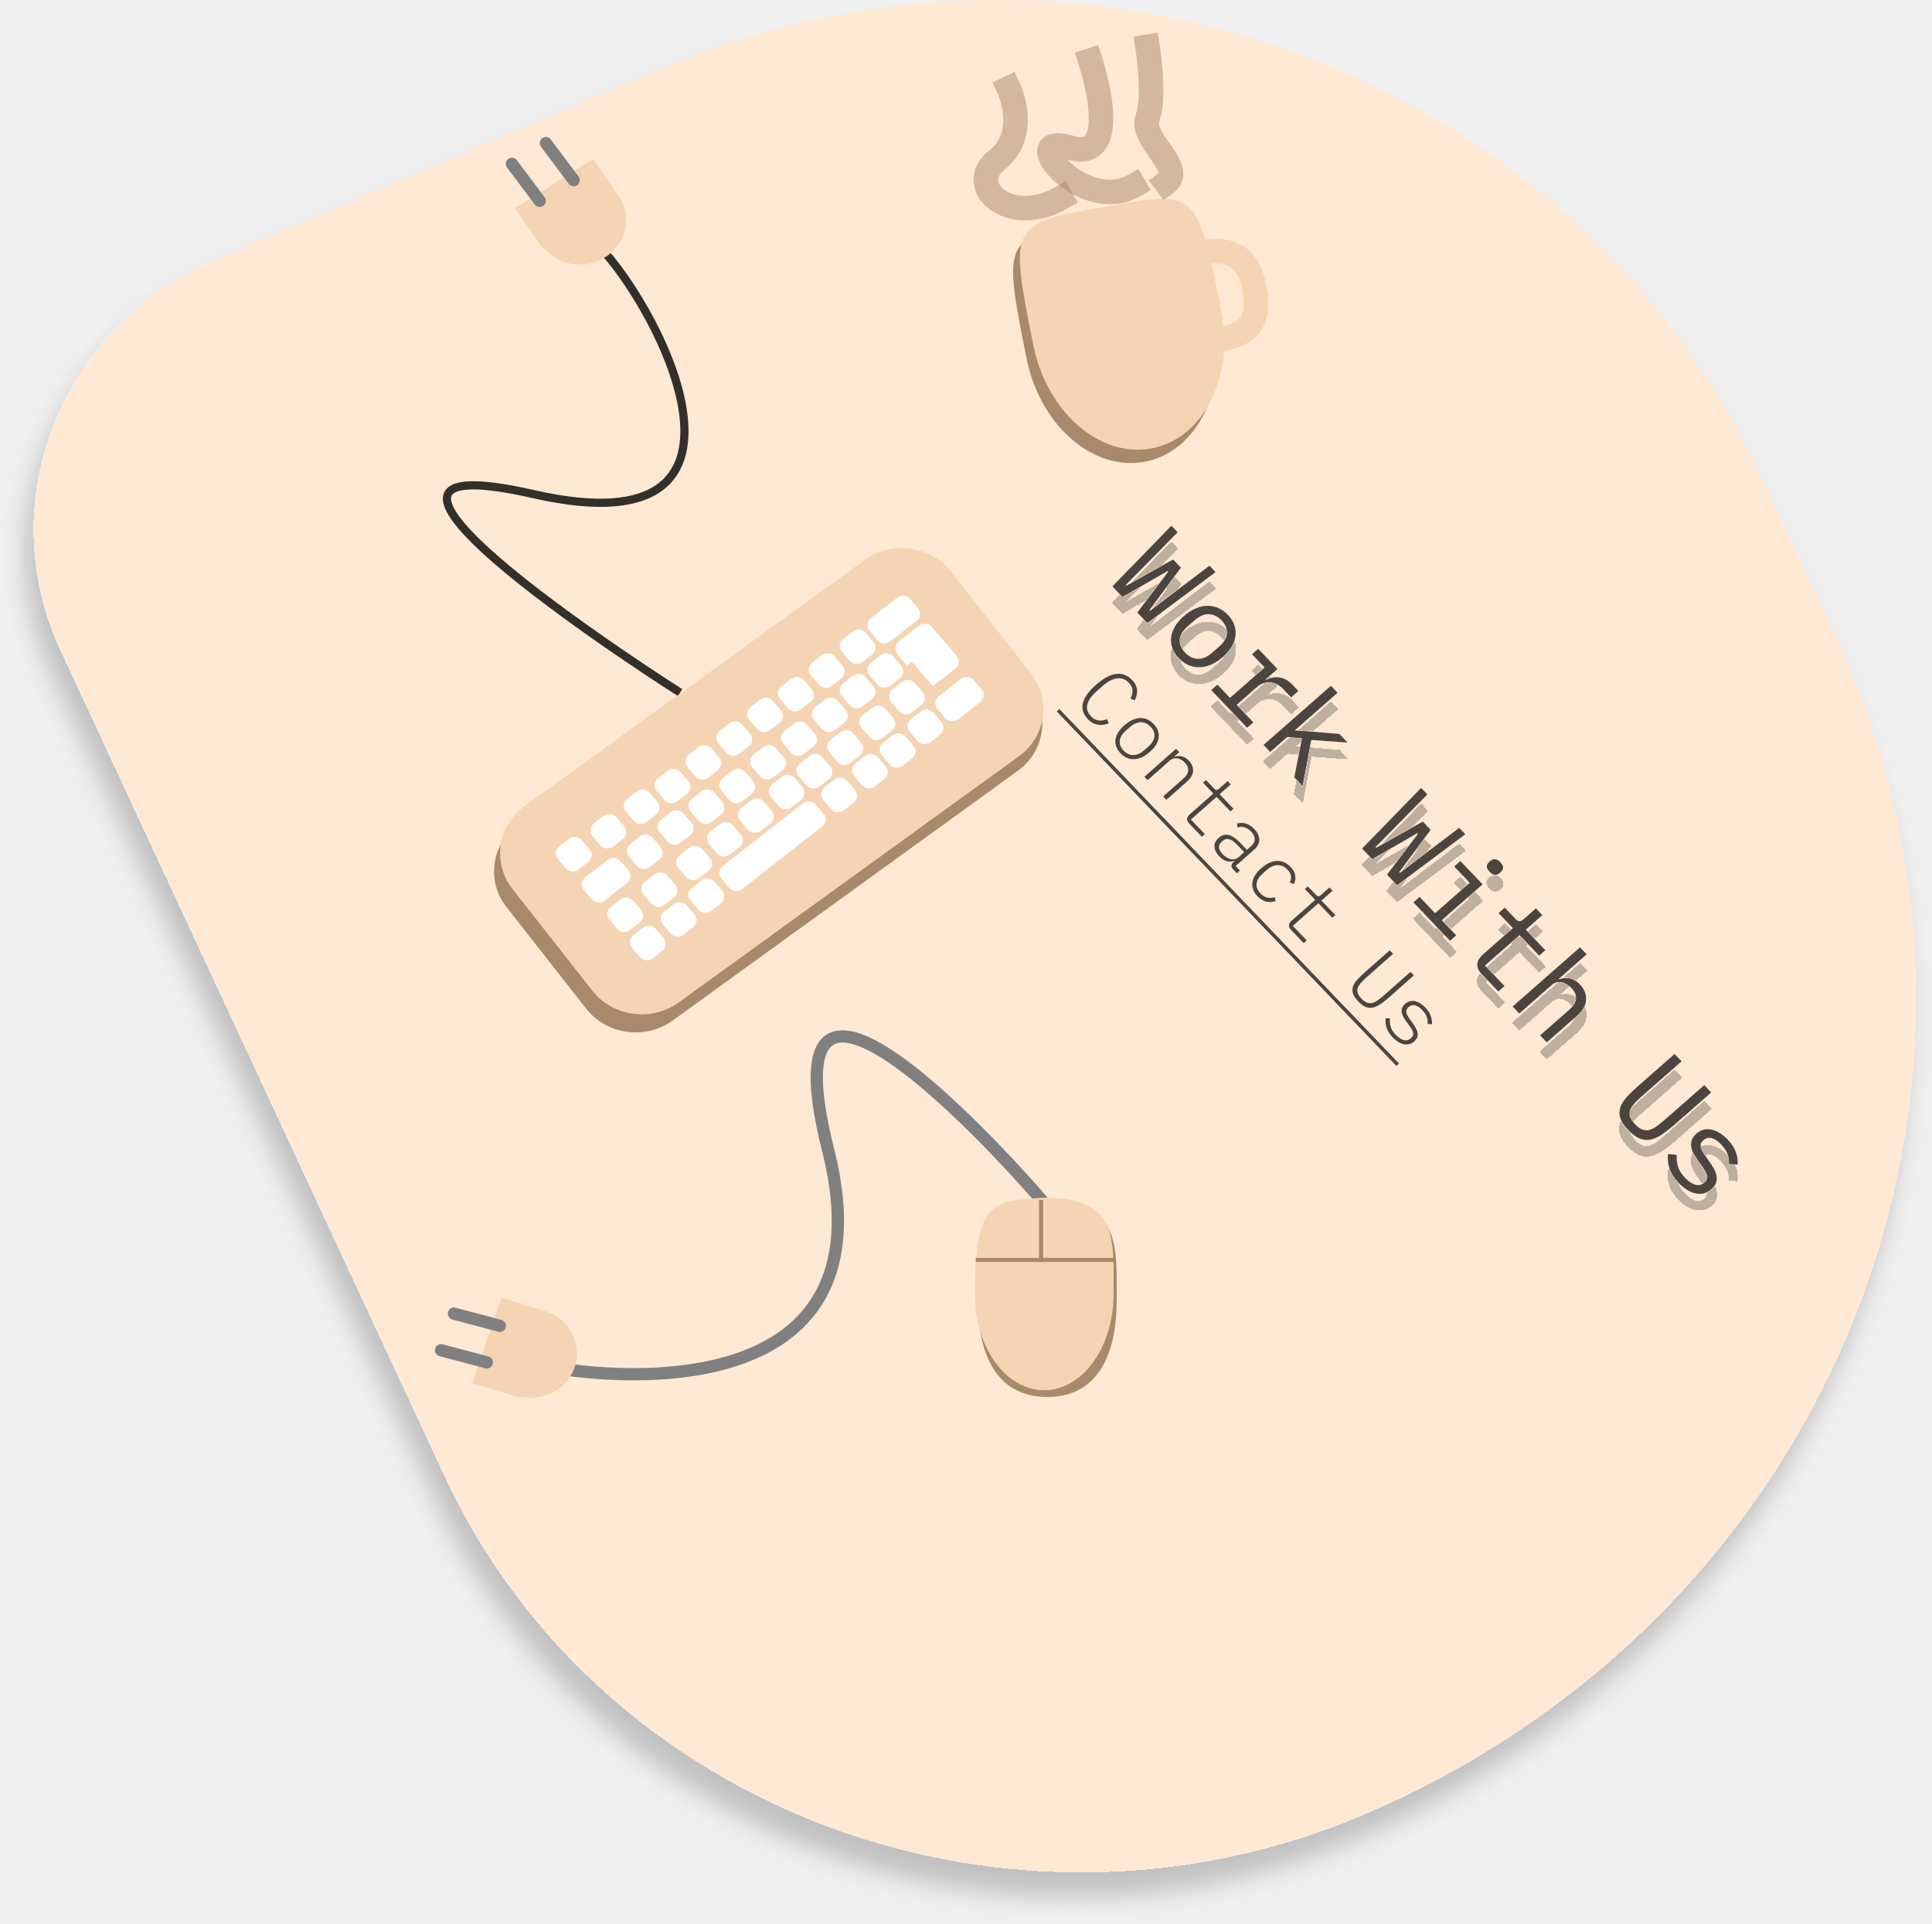
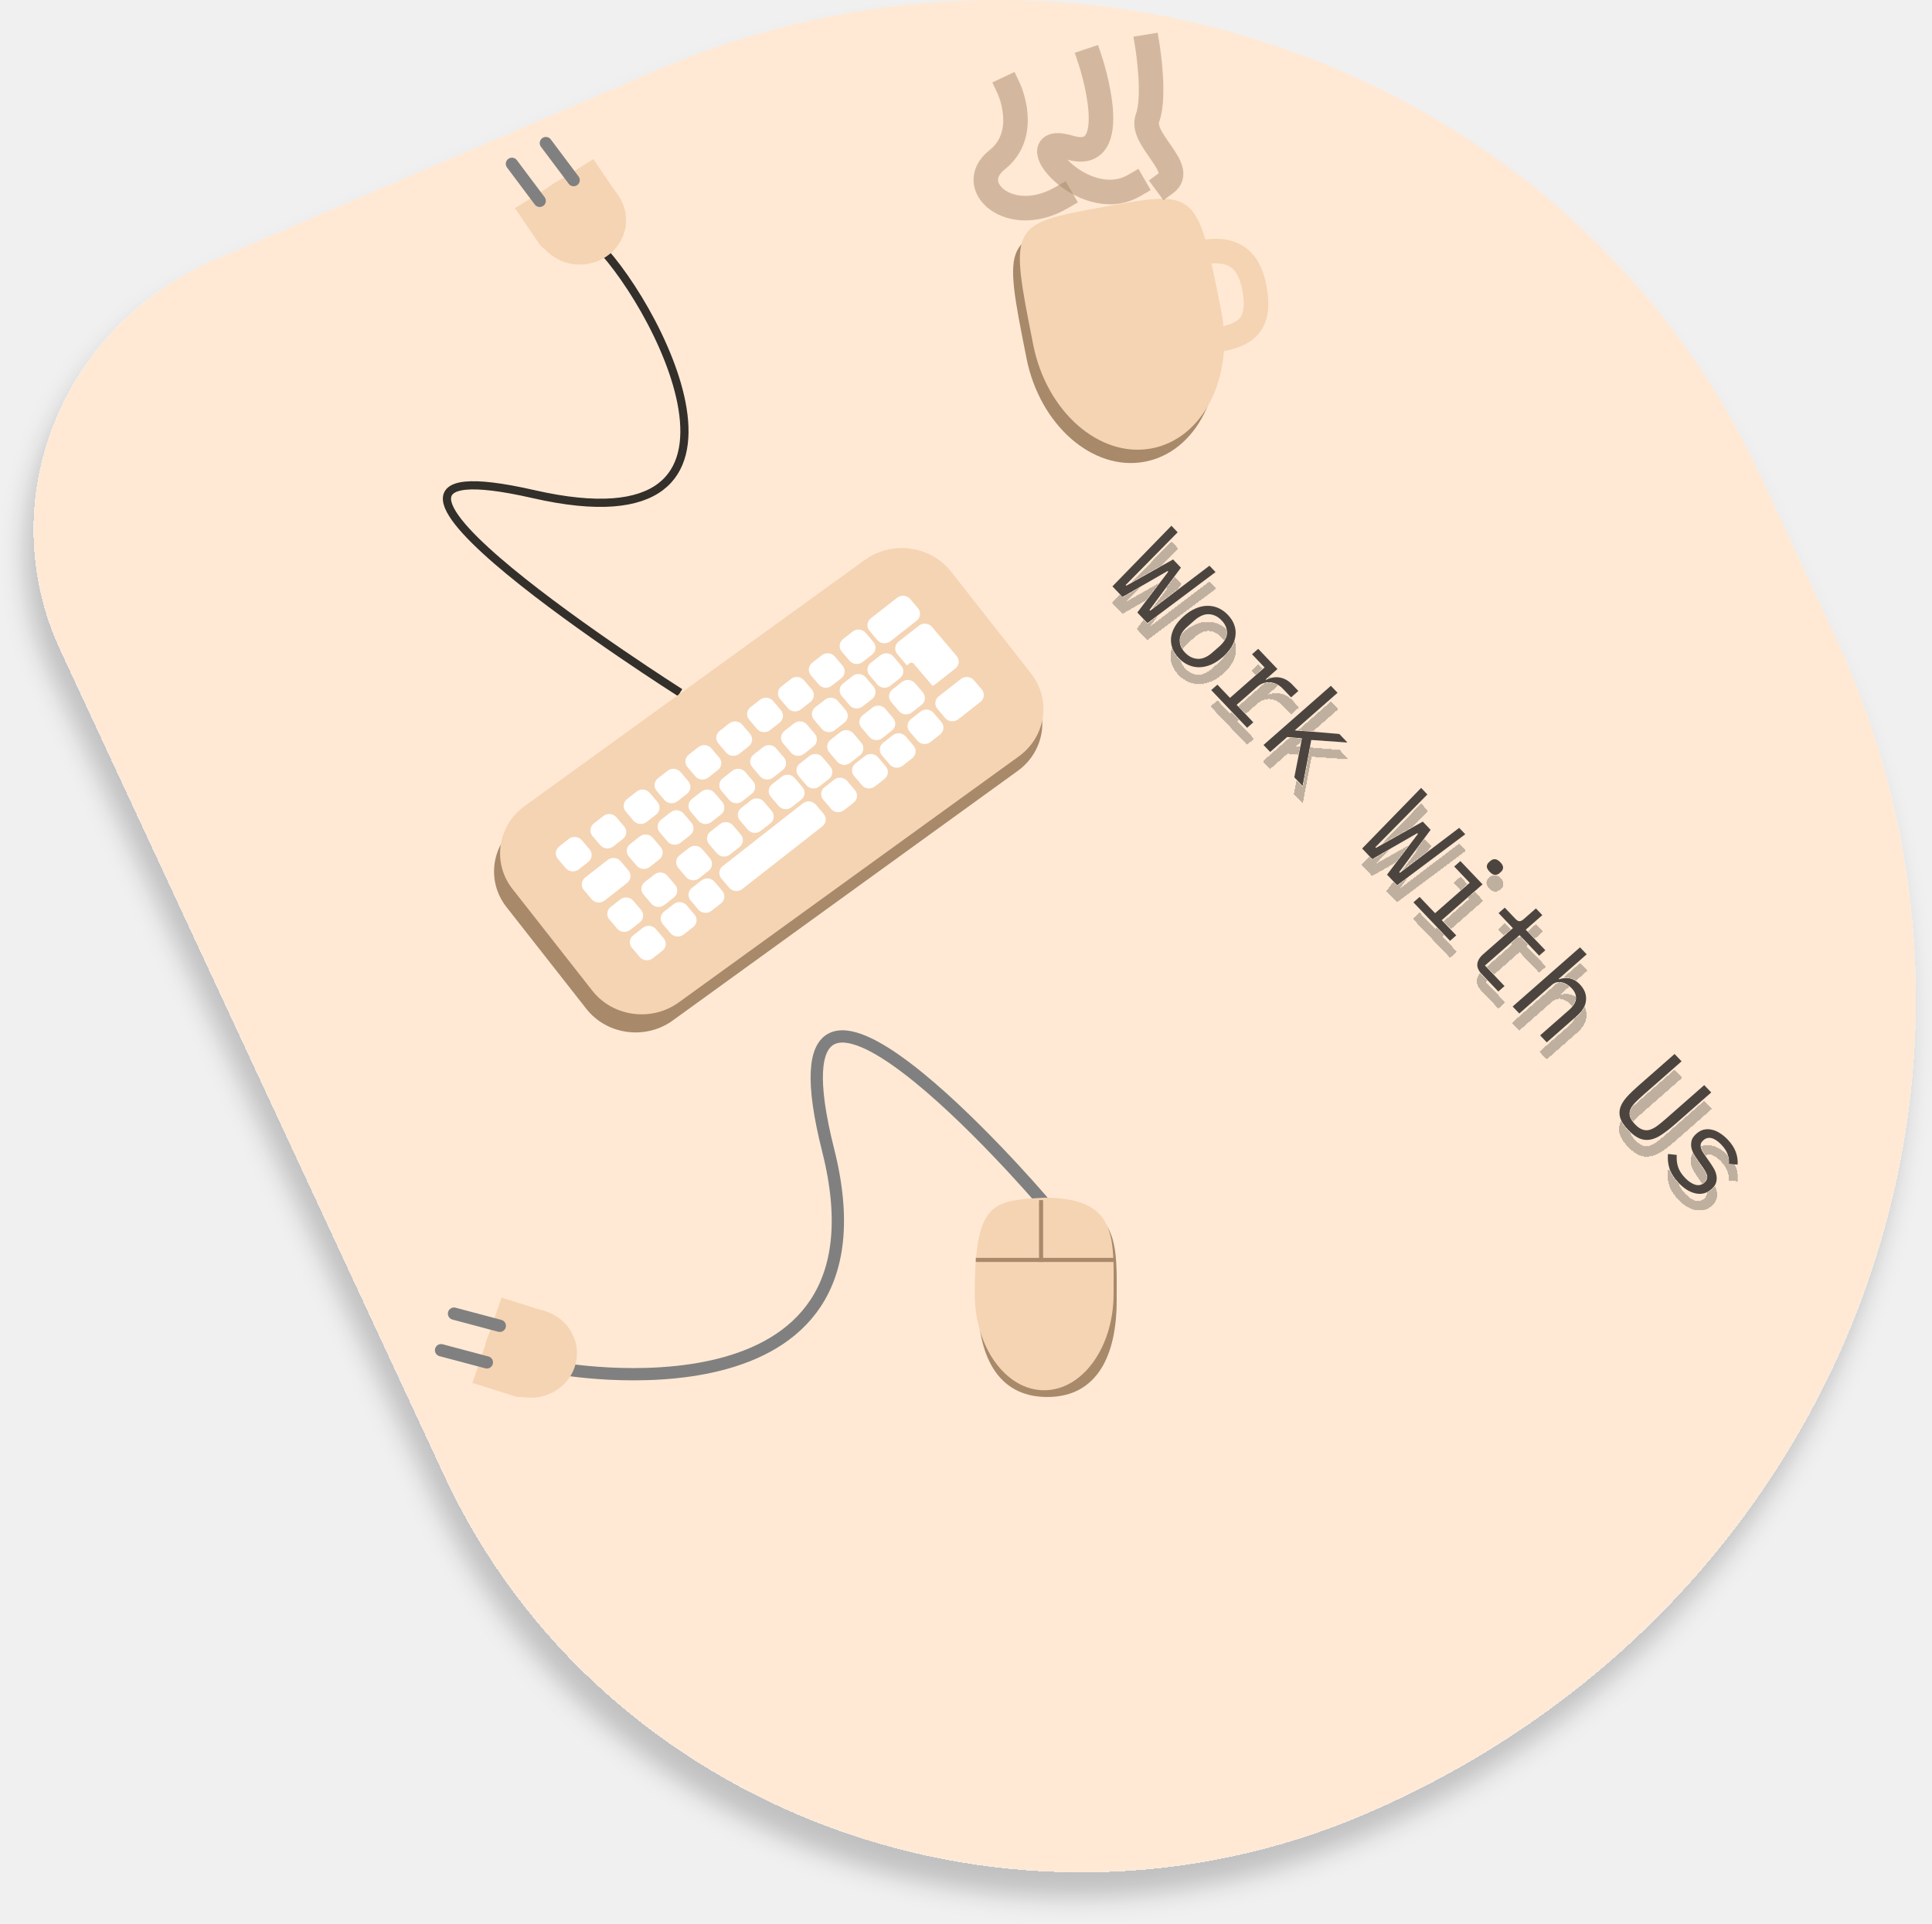
<svg xmlns="http://www.w3.org/2000/svg" width="472" height="470" viewBox="0 0 472 470" fill="none">
  <g filter="url(#filter0_d_28_182)">
    <path d="M14.846 158.879C-2.129 122.377 14.925 79.572 52.938 63.271L160.702 17.06C263.499 -27.021 384.045 17.267 429.95 115.978L448.216 155.256C499.335 265.179 447.977 394.083 333.505 443.17C247.652 479.986 146.973 442.998 108.634 360.556L14.846 158.879Z" fill="#FFE9D4" />
  </g>
  <g filter="url(#filter1_d_28_182)">
    <path d="M271.772 143.274L286.183 128.46L287.709 130.062L279.4 138.498L275.01 142.941L275.173 143.112L286.59 136.695L288.503 138.704L280.83 149.052L280.993 149.222L285.992 145.42L295.483 138.224L296.968 139.784L280.319 152.247L277.856 149.662L285.405 139.697L285.242 139.527L274.234 145.859L271.772 143.274ZM287.979 160.806C287.247 160.036 286.724 159.215 286.409 158.341C286.107 157.481 286.005 156.602 286.104 155.704C286.231 154.808 286.55 153.927 287.059 153.061C287.584 152.181 288.306 151.338 289.225 150.53C290.13 149.736 291.062 149.127 292.021 148.703C292.979 148.28 293.922 148.054 294.848 148.025C295.802 147.998 296.712 148.166 297.577 148.532C298.456 148.911 299.262 149.485 299.994 150.254C300.727 151.023 301.244 151.838 301.545 152.698C301.86 153.572 301.955 154.457 301.827 155.353C301.729 156.251 301.417 157.14 300.893 158.018C300.368 158.898 299.653 159.735 298.749 160.529C297.829 161.337 296.89 161.952 295.931 162.376C294.987 162.786 294.038 163.006 293.083 163.033C292.158 163.061 291.255 162.886 290.377 162.507C289.511 162.142 288.712 161.575 287.979 160.806ZM289.515 159.457C290.424 160.412 291.453 160.92 292.602 160.983C293.752 161.046 294.95 160.531 296.196 159.436L297.842 157.99C299.088 156.896 299.729 155.796 299.767 154.692C299.804 153.586 299.368 152.557 298.459 151.602C297.55 150.648 296.521 150.14 295.372 150.077C294.222 150.014 293.025 150.53 291.779 151.623L290.132 153.07C288.886 154.164 288.244 155.264 288.207 156.369C288.17 157.473 288.606 158.503 289.515 159.457ZM297.423 167.289L300.496 170.515L308.951 163.09L305.878 159.863L307.391 158.535L312.092 163.47L309.199 166.011L309.301 166.117C310.423 165.551 311.534 165.36 312.635 165.543C313.765 165.728 314.798 166.312 315.734 167.295L317.199 168.833L315.419 170.397L313.445 168.324C312.509 167.341 311.453 166.804 310.276 166.712C309.113 166.636 308.05 167.02 307.086 167.867L302.124 172.224L306.193 176.497L304.68 177.826L295.91 168.618L297.423 167.289ZM325.146 167.567L326.774 169.276L316.384 178.402L316.465 178.487L320.187 178.749L327.203 179.337L329.196 181.43L320.348 180.805L318.225 192.047L316.21 189.932L318.083 180.401L314.47 180.082L310.309 183.736L308.681 182.027L325.146 167.567ZM332.778 207.328L347.189 192.514L348.716 194.116L340.406 202.552L336.017 206.995L336.18 207.167L347.596 200.749L349.509 202.758L341.837 213.106L341.999 213.277L346.999 209.474L356.489 202.278L357.974 203.838L341.325 216.301L338.863 213.716L346.411 203.752L346.249 203.581L335.241 209.913L332.778 207.328ZM363.921 212.999C363.447 212.501 363.218 212.061 363.236 211.678C363.268 211.284 363.448 210.943 363.774 210.656L364.13 210.344C364.456 210.057 364.819 209.922 365.216 209.94C365.628 209.943 366.072 210.194 366.546 210.693C367.021 211.192 367.243 211.639 367.211 212.033C367.192 212.415 367.021 212.749 366.694 213.036L366.338 213.348C366.012 213.635 365.643 213.776 365.23 213.772C364.832 213.755 364.396 213.497 363.921 212.999ZM346.818 219.152L350.603 223.126L359.058 215.701L355.273 211.727L356.786 210.398L362.199 216.081L352.231 224.835L355.772 228.553L354.259 229.881L345.306 220.481L346.818 219.152ZM361.963 237.971C361.163 237.131 360.818 236.296 360.927 235.467C361.05 234.653 361.498 233.907 362.269 233.229L369.611 226.781L366.111 223.106L367.624 221.777L370.229 224.512C370.581 224.883 370.9 225.074 371.184 225.086C371.496 225.099 371.845 224.937 372.231 224.598L375.235 221.96L376.802 223.605L372.752 227.161L377.534 232.182L376.021 233.511L371.239 228.49L362.784 235.915L367.566 240.936L366.054 242.265L361.963 237.971ZM386.01 231.472L387.637 233.181L380.785 239.199L380.866 239.285C381.257 239.151 381.659 239.06 382.074 239.009C382.504 238.945 382.931 238.95 383.354 239.023C383.791 239.109 384.232 239.272 384.676 239.51C385.12 239.747 385.559 240.094 385.993 240.55C387.092 241.704 387.588 242.968 387.482 244.344C387.39 245.706 386.647 246.999 385.253 248.223L377.888 254.691L376.26 252.982L383.314 246.788C384.367 245.863 384.935 244.958 385.019 244.074C385.117 243.176 384.759 242.3 383.946 241.446C383.62 241.104 383.257 240.808 382.856 240.559C382.455 240.31 382.044 240.134 381.621 240.035C381.199 239.935 380.773 239.93 380.341 240.021C379.91 240.111 379.509 240.32 379.138 240.645L371.173 247.641L369.545 245.932L386.01 231.472ZM410.821 259.324L401.499 267.512C400.742 268.176 400.088 268.79 399.535 269.354C398.982 269.918 398.579 270.481 398.325 271.044C398.086 271.594 398.039 272.159 398.182 272.739C398.34 273.333 398.75 273.979 399.415 274.677C400.08 275.375 400.707 275.819 401.296 276.008C401.898 276.211 402.495 276.223 403.087 276.044C403.693 275.851 404.313 275.515 404.947 275.037C405.581 274.558 406.277 273.987 407.033 273.323L416.356 265.136L418.065 266.93L409.187 274.727C408.03 275.743 406.967 276.571 405.999 277.213C405.044 277.869 404.114 278.28 403.21 278.446C402.32 278.627 401.427 278.534 400.534 278.168C399.669 277.803 398.754 277.115 397.792 276.103C396.828 275.092 396.189 274.15 395.874 273.275C395.588 272.402 395.57 271.541 395.823 270.691C396.09 269.855 396.599 269.002 397.351 268.133C398.116 267.278 399.077 266.342 400.234 265.326L409.112 257.53L410.821 259.324ZM410.115 289.042C409.016 287.889 408.266 286.716 407.867 285.524C407.495 284.333 407.372 283.146 407.499 281.963L409.643 282.198C409.567 283.233 409.671 284.201 409.956 285.101C410.242 286.002 410.805 286.893 411.646 287.776C412.46 288.631 413.28 289.191 414.107 289.459C414.963 289.729 415.732 289.564 416.414 288.964C416.711 288.704 416.902 288.431 416.985 288.148C417.098 287.866 417.125 287.58 417.068 287.291C417.01 287.002 416.902 286.717 416.745 286.437C416.602 286.144 416.43 285.85 416.231 285.554L414.85 283.589C414.543 283.153 414.224 282.66 413.894 282.114C413.577 281.581 413.354 281.032 413.224 280.466C413.109 279.887 413.121 279.3 413.263 278.705C413.418 278.124 413.807 277.56 414.43 277.013C415.008 276.506 415.607 276.176 416.225 276.024C416.873 275.874 417.527 275.875 418.189 276.026C418.865 276.165 419.529 276.446 420.178 276.87C420.841 277.281 421.479 277.807 422.088 278.448C423.038 279.445 423.696 280.45 424.061 281.463C424.44 282.49 424.592 283.522 424.516 284.557L422.367 284.403C422.408 284.132 422.415 283.824 422.388 283.482C422.39 283.14 422.322 282.768 422.184 282.366C422.075 281.965 421.888 281.541 421.624 281.093C421.361 280.644 420.998 280.178 420.537 279.693C419.709 278.824 418.916 278.292 418.157 278.095C417.411 277.913 416.742 278.082 416.149 278.603C415.852 278.864 415.647 279.135 415.534 279.418C415.451 279.701 415.437 279.987 415.494 280.277C415.552 280.566 415.653 280.857 415.796 281.15C415.967 281.444 416.146 281.732 416.332 282.013L417.713 283.978C418.033 284.429 418.352 284.921 418.668 285.454C418.985 285.986 419.201 286.542 419.317 287.121C419.447 287.687 419.434 288.26 419.28 288.841C419.138 289.436 418.756 290.007 418.133 290.554C416.991 291.557 415.702 291.905 414.264 291.598C412.841 291.304 411.458 290.452 410.115 289.042Z" fill="black" fill-opacity="0.7" />
  </g>
  <path d="M296.685 79.123C299.921 95.419 292.269 110.512 279.592 112.834C266.915 115.156 254.014 103.827 250.778 87.531C244.916 58.023 244.916 58.023 267.87 53.819C290.823 49.615 290.823 49.615 296.685 79.123Z" fill="#A8896A" />
  <path d="M298.341 75.872C301.577 92.168 293.925 107.261 281.248 109.583C268.572 111.904 255.67 100.576 252.434 84.28C246.573 54.773 246.573 54.772 269.527 50.568C292.48 46.364 292.48 46.364 298.341 75.872Z" fill="#F5D4B3" />
  <path d="M277.029 45.353C264.456 52.599 247.935 32.024 261.371 36.062C274.806 40.1 266.361 14.783 266.361 14.783" stroke="#A8896A" stroke-opacity="0.5" stroke-width="6" stroke-linecap="square" />
  <path d="M284.871 44.734C289.77 41.115 278.381 34.046 280.348 28.81C282.315 23.573 280.348 11.438 280.348 11.438" stroke="#A8896A" stroke-opacity="0.5" stroke-width="6" stroke-linecap="square" />
  <path d="M259.242 48.353C246.669 55.599 235.498 45.458 243.583 39.063C251.67 32.667 246.428 21.571 246.428 21.571" stroke="#A8896A" stroke-opacity="0.5" stroke-width="6" stroke-linecap="square" />
  <path d="M288.822 62.719C297.165 60.445 304.371 59.871 306.398 70.075C308.425 80.278 303.73 82.81 292.945 83.479" stroke="#F5D4B3" stroke-width="6" stroke-linecap="square" />
  <path d="M253.965 292.647C253.965 292.647 184.994 212.301 202.331 281.066C219.668 349.83 135.998 334.267 135.998 334.267" stroke="#808080" stroke-width="3" stroke-linecap="square" />
  <path d="M272.81 317.817C272.81 330.809 268.287 341.342 255.85 341.342C243.412 341.342 238.89 330.809 238.89 317.817C238.89 304.825 246.496 294.769 255.85 294.293C273.941 293.371 272.81 304.825 272.81 317.817Z" fill="#A8896A" />
  <path d="M272.056 316.171C272.056 329.164 264.463 339.696 255.096 339.696C245.729 339.696 238.136 329.164 238.136 316.171C238.136 293.371 242.659 293.371 255.096 292.647C273.187 292.647 272.056 302.419 272.056 316.171Z" fill="#F5D4B3" />
  <path d="M254.342 293.733V307.847" stroke="#A8896A" stroke-linecap="square" />
  <path d="M238.89 307.847H272.056" stroke="#A8896A" stroke-linecap="square" />
  <path d="M136.73 339.131C141.599 335.377 142.377 328.543 138.468 323.867C134.558 319.191 127.441 318.444 122.572 322.199C117.703 325.953 116.925 332.787 120.835 337.463C124.744 342.138 131.861 342.885 136.73 339.131Z" fill="#F5D4B3" />
  <path d="M115.406 337.907L122.516 317.057L132.906 320.325C134.884 320.947 135.963 322.991 135.315 324.891L130.551 338.861C129.903 340.76 127.774 341.796 125.796 341.173L115.406 337.907Z" fill="#F5D4B3" />
  <path d="M118.943 332.887L107.754 329.911" stroke="#808080" stroke-width="3" stroke-linecap="round" />
  <path d="M122.105 323.951L110.916 320.975" stroke="#808080" stroke-width="3" stroke-linecap="round" />
  <path d="M166.149 169.233C166.149 169.233 66.993 106.29 130.345 120.736C193.697 135.183 159.323 71.593 144.667 58.487" stroke="black" stroke-opacity="0.8" stroke-width="2" />
  <path d="M125.822 50.864L144.959 38.882L150.931 47.676C152.067 49.351 151.576 51.593 149.832 52.685L137.009 60.713C135.265 61.806 132.93 61.333 131.793 59.659L125.822 50.864Z" fill="#F5D4B3" />
  <path d="M141.651 64.639C147.896 64.639 152.958 59.778 152.958 53.782C152.958 47.785 147.896 42.924 141.651 42.924C135.407 42.924 130.345 47.785 130.345 53.782C130.345 59.778 135.407 64.639 141.651 64.639Z" fill="#F5D4B3" />
  <path d="M131.852 49.077L125.068 40.029" stroke="#808080" stroke-width="3" stroke-linecap="round" />
  <path d="M140.144 44.01L133.36 34.962" stroke="#808080" stroke-width="3" stroke-linecap="round" />
  <path d="M210.984 140.38L126.704 201.365C120.055 206.177 118.726 215.254 123.737 221.639L143.244 246.497C148.254 252.882 157.707 254.158 164.356 249.346L248.636 188.36C255.286 183.548 256.614 174.472 251.604 168.086L232.097 143.229C227.086 136.844 217.634 135.568 210.984 140.38Z" fill="#A8896A" />
  <path d="M211.252 136.831L128.176 196.946C121.526 201.757 120.198 210.834 125.209 217.22L144.715 242.077C149.726 248.462 159.178 249.738 165.828 244.926L248.904 184.812C255.553 180 256.882 170.923 251.871 164.538L232.364 139.68C227.354 133.295 217.901 132.019 211.252 136.831Z" fill="#F5D4B3" />
  <path d="M155.54 193.406L153.203 195.236C152.235 195.994 152.09 197.361 152.88 198.291L154.785 200.535C155.574 201.464 156.998 201.604 157.966 200.846L160.303 199.016C161.271 198.258 161.416 196.891 160.627 195.961L158.722 193.717C157.933 192.788 156.508 192.648 155.54 193.406Z" fill="white" />
  <path d="M163.832 198.473L161.495 200.303C160.527 201.06 160.382 202.428 161.171 203.358L163.076 205.602C163.866 206.531 165.29 206.671 166.258 205.913L168.595 204.083C169.563 203.325 169.708 201.958 168.919 201.028L167.013 198.784C166.224 197.854 164.8 197.715 163.832 198.473Z" fill="white" />
  <path d="M163.078 188.339L160.741 190.169C159.773 190.927 159.628 192.295 160.417 193.224L162.323 195.468C163.112 196.398 164.536 196.537 165.504 195.779L167.841 193.949C168.809 193.192 168.954 191.824 168.165 190.894L166.26 188.65C165.471 187.721 164.046 187.582 163.078 188.339Z" fill="white" />
  <path d="M171.37 193.406L169.033 195.236C168.065 195.994 167.92 197.361 168.709 198.291L170.614 200.535C171.403 201.464 172.828 201.604 173.796 200.846L176.133 199.016C177.101 198.258 177.246 196.891 176.457 195.961L174.551 193.717C173.762 192.788 172.338 192.648 171.37 193.406Z" fill="white" />
  <path d="M170.616 182.549L168.279 184.378C167.311 185.136 167.166 186.504 167.955 187.433L169.861 189.678C170.65 190.607 172.074 190.746 173.042 189.988L175.379 188.159C176.347 187.401 176.492 186.033 175.703 185.104L173.798 182.86C173.008 181.93 171.584 181.791 170.616 182.549Z" fill="white" />
  <path d="M178.154 176.758L175.817 178.588C174.849 179.345 174.704 180.713 175.493 181.643L177.398 183.887C178.188 184.816 179.612 184.955 180.58 184.198L182.917 182.368C183.885 181.61 184.03 180.242 183.241 179.313L181.335 177.069C180.546 176.139 179.122 176 178.154 176.758Z" fill="white" />
  <path d="M186.445 182.549L184.109 184.378C183.141 185.136 182.996 186.504 183.785 187.433L185.69 189.678C186.479 190.607 187.904 190.746 188.872 189.988L191.209 188.159C192.177 187.401 192.321 186.033 191.532 185.104L189.627 182.86C188.838 181.93 187.413 181.791 186.445 182.549Z" fill="white" />
  <path d="M190.968 189.787L188.631 191.617C187.663 192.374 187.518 193.742 188.307 194.672L190.213 196.916C191.002 197.845 192.426 197.985 193.394 197.227L195.731 195.397C196.699 194.639 196.844 193.271 196.055 192.342L194.15 190.098C193.361 189.168 191.936 189.029 190.968 189.787Z" fill="white" />
  <path d="M197.752 184.72L195.415 186.55C194.447 187.308 194.302 188.675 195.092 189.605L196.997 191.849C197.786 192.778 199.21 192.918 200.178 192.16L202.515 190.33C203.483 189.572 203.628 188.205 202.839 187.275L200.934 185.031C200.145 184.102 198.72 183.962 197.752 184.72Z" fill="white" />
  <path d="M193.983 176.758L191.646 178.588C190.678 179.345 190.533 180.713 191.323 181.643L193.228 183.887C194.017 184.816 195.441 184.955 196.409 184.198L198.746 182.368C199.714 181.61 199.859 180.242 199.07 179.313L197.165 177.069C196.376 176.139 194.951 176 193.983 176.758Z" fill="white" />
  <path d="M185.692 170.967L183.355 172.797C182.387 173.555 182.242 174.923 183.031 175.852L184.936 178.096C185.725 179.026 187.15 179.165 188.118 178.407L190.455 176.577C191.423 175.82 191.568 174.452 190.778 173.522L188.873 171.278C188.084 170.349 186.66 170.21 185.692 170.967Z" fill="white" />
  <path d="M193.229 165.901L190.893 167.73C189.925 168.488 189.78 169.856 190.569 170.785L192.474 173.029C193.263 173.959 194.688 174.098 195.656 173.34L197.993 171.511C198.961 170.753 199.106 169.385 198.316 168.455L196.411 166.211C195.622 165.282 194.197 165.143 193.229 165.901Z" fill="white" />
  <path d="M201.521 170.967L199.184 172.797C198.216 173.555 198.071 174.923 198.86 175.852L200.766 178.096C201.555 179.026 202.979 179.165 203.947 178.407L206.284 176.577C207.252 175.82 207.397 174.452 206.608 173.522L204.703 171.278C203.914 170.349 202.489 170.21 201.521 170.967Z" fill="white" />
  <path d="M200.767 160.11L198.43 161.939C197.462 162.697 197.317 164.065 198.107 164.995L200.012 167.239C200.801 168.168 202.226 168.307 203.194 167.55L205.53 165.72C206.498 164.962 206.643 163.594 205.854 162.665L203.949 160.421C203.16 159.491 201.735 159.352 200.767 160.11Z" fill="white" />
  <path d="M208.305 165.177L205.968 167.006C205 167.764 204.855 169.132 205.645 170.061L207.55 172.305C208.339 173.235 209.763 173.374 210.731 172.616L213.068 170.787C214.036 170.029 214.181 168.661 213.392 167.732L211.487 165.488C210.698 164.558 209.273 164.419 208.305 165.177Z" fill="white" />
  <path d="M210.462 177.793C209.673 176.863 209.818 175.495 210.786 174.737L213.123 172.908C214.091 172.15 215.515 172.289 216.304 173.219L218.21 175.463C218.999 176.393 218.854 177.76 217.886 178.518L215.549 180.348C214.581 181.106 213.156 180.967 212.367 180.037L210.462 177.793Z" fill="white" />
  <path d="M203.782 190.511L201.446 192.34C200.478 193.098 200.333 194.466 201.122 195.396L203.027 197.64C203.816 198.569 205.241 198.708 206.209 197.951L208.546 196.121C209.514 195.363 209.658 193.995 208.869 193.066L206.964 190.822C206.175 189.892 204.75 189.753 203.782 190.511Z" fill="white" />
  <path d="M211.32 184.72L208.983 186.55C208.015 187.308 207.87 188.675 208.66 189.605L210.565 191.849C211.354 192.778 212.779 192.918 213.747 192.16L216.083 190.33C217.051 189.572 217.196 188.205 216.407 187.275L214.502 185.031C213.713 184.102 212.288 183.962 211.32 184.72Z" fill="white" />
  <path d="M218.104 179.653L215.767 181.483C214.799 182.241 214.655 183.609 215.444 184.538L217.349 186.782C218.138 187.712 219.563 187.851 220.531 187.093L222.867 185.263C223.835 184.506 223.98 183.138 223.191 182.208L221.286 179.964C220.497 179.035 219.072 178.896 218.104 179.653Z" fill="white" />
  <path d="M224.888 173.863L222.552 175.692C221.584 176.45 221.439 177.818 222.228 178.747L224.133 180.991C224.922 181.921 226.347 182.06 227.315 181.302L229.652 179.473C230.62 178.715 230.765 177.347 229.975 176.418L228.07 174.174C227.281 173.244 225.856 173.105 224.888 173.863Z" fill="white" />
  <path d="M220.366 166.624L218.029 168.454C217.061 169.212 216.916 170.58 217.705 171.509L219.61 173.753C220.399 174.683 221.824 174.822 222.792 174.064L225.129 172.234C226.097 171.477 226.242 170.109 225.453 169.179L223.547 166.935C222.758 166.006 221.334 165.867 220.366 166.624Z" fill="white" />
  <path d="M234.755 165.901L229.336 170.143C228.368 170.901 228.223 172.269 229.012 173.199L230.917 175.443C231.706 176.372 233.131 176.511 234.099 175.753L239.518 171.511C240.486 170.753 240.631 169.385 239.842 168.456L237.936 166.211C237.147 165.282 235.723 165.143 234.755 165.901Z" fill="white" />
  <path d="M215.089 160.11L212.752 161.939C211.784 162.697 211.639 164.065 212.429 164.995L214.334 167.239C215.123 168.168 216.547 168.307 217.515 167.55L219.852 165.72C220.82 164.962 220.965 163.594 220.176 162.665L218.271 160.421C217.482 159.491 216.057 159.352 215.089 160.11Z" fill="white" />
  <path d="M208.305 154.319L205.968 156.149C205 156.907 204.855 158.274 205.645 159.204L207.55 161.448C208.339 162.377 209.763 162.517 210.731 161.759L213.068 159.929C214.036 159.171 214.181 157.804 213.392 156.874L211.487 154.63C210.698 153.701 209.273 153.561 208.305 154.319Z" fill="white" />
  <path d="M219.181 146.049L212.752 151.082C211.784 151.84 211.639 153.208 212.429 154.137L214.334 156.381C215.123 157.311 216.547 157.45 217.515 156.692L223.944 151.659C224.912 150.901 225.057 149.533 224.268 148.604L222.363 146.36C221.573 145.43 220.149 145.291 219.181 146.049Z" fill="white" />
  <path d="M224.5 152.871L219.536 156.758C218.568 157.515 218.423 158.883 219.213 159.813L225.249 166.923C226.038 167.852 227.463 167.991 228.431 167.233L233.395 163.347C234.363 162.589 234.508 161.221 233.718 160.292L227.682 153.182C226.893 152.253 225.468 152.113 224.5 152.871Z" fill="white" />
  <path d="M205.29 178.93L202.953 180.759C201.985 181.517 201.84 182.885 202.629 183.814L204.535 186.058C205.324 186.988 206.748 187.127 207.716 186.369L210.053 184.54C211.021 183.782 211.166 182.414 210.377 181.484L208.472 179.24C207.682 178.311 206.258 178.172 205.29 178.93Z" fill="white" />
  <path d="M178.908 188.339L176.571 190.169C175.603 190.927 175.458 192.295 176.247 193.224L178.152 195.468C178.941 196.398 180.366 196.537 181.334 195.779L183.671 193.949C184.639 193.192 184.784 191.824 183.994 190.894L182.089 188.65C181.3 187.721 179.876 187.582 178.908 188.339Z" fill="white" />
  <path d="M205.29 178.93L202.953 180.759C201.985 181.517 201.84 182.885 202.629 183.814L204.535 186.058C205.324 186.988 206.748 187.127 207.716 186.369L210.053 184.54C211.021 183.782 211.166 182.414 210.377 181.484L208.472 179.24C207.682 178.311 206.258 178.172 205.29 178.93Z" fill="white" />
  <path d="M183.43 195.578L181.093 197.407C180.125 198.165 179.98 199.533 180.77 200.462L182.675 202.706C183.464 203.636 184.889 203.775 185.856 203.017L188.193 201.188C189.161 200.43 189.306 199.062 188.517 198.133L186.612 195.889C185.823 194.959 184.398 194.82 183.43 195.578Z" fill="white" />
  <path d="M175.892 201.368L173.555 203.198C172.587 203.956 172.443 205.324 173.232 206.253L175.137 208.497C175.926 209.427 177.351 209.566 178.319 208.808L180.655 206.978C181.623 206.221 181.768 204.853 180.979 203.923L179.074 201.679C178.285 200.75 176.86 200.611 175.892 201.368Z" fill="white" />
  <path d="M168.355 207.159L166.018 208.989C165.05 209.746 164.905 211.114 165.694 212.044L167.599 214.288C168.388 215.217 169.813 215.356 170.781 214.599L173.118 212.769C174.086 212.011 174.231 210.643 173.441 209.714L171.536 207.47C170.747 206.54 169.323 206.401 168.355 207.159Z" fill="white" />
  <path d="M221.411 162.694L222.182 162.09C222.505 161.838 222.98 161.884 223.243 162.194L227.958 167.747L226.603 168.808L221.411 162.694Z" fill="#F5D4B3" />
  <path d="M142.634 217.472C141.844 216.543 141.99 215.175 142.958 214.417L148.442 210.124C149.409 209.366 150.834 209.505 151.623 210.435L153.528 212.679C154.317 213.609 154.173 214.977 153.205 215.735L147.721 220.028C146.753 220.785 145.328 220.646 144.539 219.716L142.634 217.472Z" fill="white" />
  <path d="M138.957 204.988L136.62 206.817C135.652 207.575 135.507 208.943 136.296 209.872L138.202 212.116C138.991 213.046 140.415 213.185 141.383 212.427L143.72 210.598C144.688 209.84 144.833 208.472 144.044 207.542L142.139 205.298C141.349 204.369 139.925 204.23 138.957 204.988Z" fill="white" />
  <path d="M164.586 220.912L162.249 222.741C161.281 223.499 161.136 224.867 161.925 225.797L163.83 228.041C164.619 228.97 166.044 229.109 167.012 228.351L169.349 226.522C170.317 225.764 170.462 224.396 169.673 223.467L167.767 221.223C166.978 220.293 165.554 220.154 164.586 220.912Z" fill="white" />
  <path d="M171.37 215.121L169.033 216.951C168.065 217.709 167.92 219.076 168.709 220.006L170.614 222.25C171.403 223.179 172.828 223.319 173.796 222.561L176.133 220.731C177.101 219.973 177.246 218.606 176.457 217.676L174.551 215.432C173.762 214.503 172.338 214.363 171.37 215.121Z" fill="white" />
  <path d="M196.135 196.302L176.571 211.618C175.603 212.376 175.458 213.744 176.247 214.674L178.152 216.918C178.941 217.847 180.366 217.986 181.334 217.228L200.898 201.912C201.866 201.154 202.011 199.786 201.222 198.856L199.317 196.612C198.527 195.683 197.103 195.544 196.135 196.302Z" fill="white" />
  <path d="M157.213 218.558C156.424 217.629 156.569 216.261 157.537 215.503L159.874 213.674C160.842 212.916 162.267 213.055 163.056 213.984L164.961 216.228C165.75 217.158 165.605 218.526 164.637 219.283L162.301 221.113C161.332 221.871 159.908 221.731 159.119 220.802L157.213 218.558Z" fill="white" />
  <path d="M153.637 209.279C152.847 208.35 152.992 206.982 153.961 206.224L156.297 204.395C157.265 203.637 158.69 203.776 159.479 204.705L161.384 206.949C162.173 207.879 162.029 209.247 161.061 210.005L158.724 211.834C157.755 212.592 156.331 212.453 155.542 211.523L153.637 209.279Z" fill="white" />
  <path d="M144.747 204.269C143.958 203.34 144.103 201.972 145.071 201.214L147.408 199.385C148.376 198.627 149.801 198.766 150.59 199.695L152.495 201.94C153.284 202.869 153.139 204.237 152.171 204.995L149.834 206.824C148.866 207.582 147.442 207.443 146.653 206.514L144.747 204.269Z" fill="white" />
  <path d="M157.048 226.702L154.711 228.532C153.743 229.29 153.598 230.658 154.387 231.587L156.292 233.831C157.082 234.761 158.506 234.9 159.474 234.142L161.811 232.313C162.779 231.555 162.924 230.187 162.135 229.257L160.229 227.013C159.44 226.084 158.016 225.945 157.048 226.702Z" fill="white" />
  <path d="M148.871 224.661C148.081 223.731 148.226 222.363 149.194 221.606L151.531 219.776C152.499 219.018 153.923 219.158 154.712 220.087L156.618 222.331C157.407 223.26 157.262 224.628 156.294 225.386L153.957 227.215C152.989 227.973 151.565 227.834 150.775 226.905L148.871 224.661Z" fill="white" />
-   <path d="M265.785 175.741C263.479 173.334 264.13 170.537 267.737 167.351C271.345 164.164 274.301 163.774 276.607 166.181C277.004 166.595 277.294 167.014 277.479 167.438C277.663 167.861 277.771 168.282 277.802 168.699C277.832 169.116 277.791 169.526 277.678 169.928C277.575 170.34 277.428 170.736 277.239 171.116L276.189 170.684C276.346 170.367 276.47 170.044 276.561 169.715C276.661 169.396 276.703 169.074 276.688 168.75C276.682 168.435 276.608 168.118 276.468 167.798C276.336 167.487 276.123 167.178 275.828 166.87C274.961 165.965 273.97 165.595 272.857 165.761C271.753 165.919 270.576 166.549 269.327 167.653L267.918 168.897C266.669 170.001 265.912 171.078 265.647 172.13C265.392 173.174 265.697 174.148 266.565 175.053C266.86 175.361 267.163 175.591 267.474 175.742C267.795 175.904 268.118 176 268.444 176.032C268.779 176.074 269.111 176.065 269.441 176.005C269.79 175.945 270.141 175.849 270.493 175.716L270.854 176.757C270.443 176.906 270.02 177.013 269.584 177.078C269.158 177.153 268.729 177.158 268.299 177.094C267.868 177.03 267.441 176.892 267.016 176.68C266.592 176.468 266.182 176.155 265.785 175.741ZM273.749 184.054C272.771 183.034 272.36 181.921 272.516 180.717C272.682 179.522 273.404 178.36 274.683 177.23C275.962 176.1 277.228 175.506 278.482 175.447C279.745 175.398 280.865 175.884 281.843 176.904C282.821 177.925 283.227 179.032 283.062 180.227C282.906 181.432 282.188 182.599 280.909 183.729C279.63 184.859 278.359 185.448 277.096 185.497C275.842 185.556 274.727 185.075 273.749 184.054ZM274.498 183.392C275.199 184.124 275.993 184.49 276.878 184.49C277.764 184.49 278.666 184.084 279.585 183.271L280.545 182.424C281.464 181.612 281.961 180.782 282.034 179.935C282.108 179.088 281.795 178.298 281.094 177.566C280.393 176.834 279.599 176.469 278.714 176.469C277.828 176.469 276.926 176.875 276.007 177.687L275.047 178.534C274.128 179.347 273.631 180.176 273.558 181.024C273.484 181.871 273.797 182.661 274.498 183.392ZM279.582 189.797L287.317 182.964L288.105 183.788L286.906 184.847L286.961 184.905C287.459 184.731 288.01 184.689 288.612 184.779C289.224 184.879 289.83 185.241 290.43 185.867C291.204 186.676 291.549 187.527 291.464 188.42C291.398 189.314 290.895 190.176 289.956 191.005L284.964 195.415L284.176 194.591L289.017 190.315C289.816 189.608 290.24 188.924 290.287 188.26C290.343 187.606 290.066 186.961 289.458 186.326C289.209 186.066 288.934 185.846 288.633 185.668C288.333 185.489 288.02 185.365 287.696 185.296C287.381 185.236 287.058 185.246 286.727 185.325C286.407 185.394 286.102 185.557 285.812 185.813L280.371 190.62L279.582 189.797ZM290.548 201.244C290.161 200.839 289.985 200.444 290.02 200.057C290.075 199.671 290.292 199.31 290.672 198.975L296.428 193.89L293.896 191.247L294.63 190.599L296.636 192.693C296.839 192.905 297.027 193.014 297.2 193.021C297.373 193.028 297.569 192.935 297.789 192.741L299.918 190.861L300.679 191.655L297.951 194.065L301.354 197.618L300.62 198.266L297.216 194.714L290.951 200.248L294.354 203.801L293.62 204.45L290.548 201.244ZM301.293 212.46C300.97 212.123 300.825 211.807 300.856 211.512C300.888 211.218 301.039 210.933 301.31 210.658L301.58 210.42L301.511 210.347C300.945 210.546 300.352 210.572 299.732 210.426C299.112 210.28 298.494 209.884 297.876 209.239C297.129 208.459 296.733 207.671 296.689 206.874C296.665 206.078 297.012 205.362 297.732 204.727C298.071 204.427 298.427 204.21 298.798 204.078C299.189 203.946 299.594 203.917 300.015 203.99C300.444 204.073 300.894 204.262 301.362 204.559C301.841 204.847 302.348 205.27 302.883 205.829L304.627 207.649L305.571 206.814C306.22 206.241 306.539 205.639 306.527 205.01C306.524 204.391 306.232 203.778 305.65 203.171C304.673 202.15 303.566 201.813 302.329 202.159L302.209 201.225C302.843 201.02 303.527 201.012 304.26 201.2C305.013 201.388 305.735 201.843 306.426 202.566C307.238 203.413 307.645 204.28 307.646 205.168C307.658 206.046 307.259 206.843 306.449 207.558L301.863 211.61L302.928 212.722L302.179 213.384L301.293 212.46ZM298.72 208.734C299.024 209.051 299.345 209.31 299.684 209.509C300.022 209.708 300.358 209.846 300.691 209.925C301.035 209.995 301.367 209.995 301.687 209.925C302.008 209.855 302.298 209.705 302.558 209.476L303.982 208.218L302.239 206.398C301.492 205.618 300.827 205.165 300.245 205.04C299.683 204.914 299.191 205.037 298.772 205.408L298.382 205.752C297.932 206.149 297.745 206.608 297.819 207.129C297.903 207.66 298.203 208.194 298.72 208.734ZM307.209 218.982C306.213 217.942 305.798 216.825 305.963 215.63C306.128 214.435 306.85 213.273 308.13 212.143C309.409 211.013 310.675 210.419 311.929 210.36C313.192 210.311 314.312 210.797 315.29 211.817C315.954 212.511 316.333 213.224 316.428 213.959C316.532 214.684 316.422 215.368 316.097 216.011L315.115 215.651C315.398 215.117 315.492 214.58 315.399 214.04C315.306 213.5 315.02 212.98 314.54 212.479C313.811 211.719 312.994 211.357 312.088 211.393C311.201 211.43 310.343 211.815 309.513 212.547L308.434 213.501C307.604 214.233 307.129 215.027 307.006 215.881C306.903 216.737 307.221 217.55 307.959 218.32C308.466 218.849 309.015 219.182 309.606 219.318C310.197 219.453 310.81 219.419 311.444 219.214L311.621 220.178C310.908 220.416 310.165 220.459 309.392 220.307C308.629 220.146 307.901 219.704 307.209 218.982ZM315.436 227.223C315.049 226.818 314.873 226.423 314.908 226.036C314.963 225.65 315.18 225.289 315.559 224.954L321.315 219.869L318.783 217.227L319.518 216.578L321.524 218.672C321.727 218.884 321.915 218.993 322.088 219C322.261 219.008 322.457 218.914 322.677 218.72L324.805 216.84L325.566 217.634L322.838 220.044L326.242 223.597L325.507 224.245L322.104 220.693L315.838 226.227L319.242 229.78L318.508 230.429L315.436 227.223ZM340.346 233.061L334.035 238.636C333.426 239.174 332.919 239.666 332.516 240.112C332.122 240.548 331.849 240.976 331.697 241.395C331.555 241.805 331.552 242.216 331.689 242.629C331.826 243.041 332.129 243.493 332.6 243.984C333.07 244.475 333.514 244.803 333.93 244.968C334.347 245.133 334.774 245.165 335.211 245.063C335.659 244.952 336.125 244.727 336.611 244.387C337.107 244.038 337.659 243.594 338.269 243.055L344.579 237.481L345.41 238.347L339.279 243.763C338.48 244.469 337.754 245.03 337.101 245.447C336.468 245.864 335.855 246.121 335.264 246.216C334.682 246.321 334.113 246.247 333.556 245.992C333.007 245.748 332.429 245.308 331.82 244.672C331.212 244.037 330.798 243.442 330.581 242.887C330.373 242.343 330.343 241.791 330.491 241.234C330.649 240.686 330.966 240.121 331.442 239.54C331.938 238.96 332.586 238.317 333.385 237.611L339.516 232.195L340.346 233.061ZM340.268 253.491C339.549 252.74 339.052 251.97 338.776 251.182C338.521 250.395 338.439 249.588 338.531 248.76L339.58 248.873C339.491 249.627 339.553 250.327 339.767 250.974C339.991 251.612 340.402 252.244 341.002 252.87C341.629 253.524 342.266 253.939 342.913 254.114C343.57 254.299 344.168 254.152 344.707 253.676C344.947 253.464 345.101 253.248 345.167 253.029C345.254 252.811 345.277 252.586 345.239 252.353C345.201 252.12 345.114 251.886 344.98 251.649C344.855 251.403 344.697 251.152 344.506 250.894L343.564 249.593C343.327 249.269 343.101 248.927 342.885 248.567C342.688 248.207 342.549 247.841 342.468 247.468C342.397 247.104 342.412 246.735 342.515 246.36C342.626 245.995 342.877 245.641 343.266 245.296C343.646 244.961 344.045 244.742 344.463 244.639C344.881 244.536 345.305 244.536 345.734 244.637C346.163 244.738 346.588 244.922 347.01 245.189C347.441 245.466 347.851 245.806 348.238 246.211C348.902 246.904 349.34 247.592 349.552 248.276C349.784 248.96 349.881 249.621 349.845 250.257L348.78 250.185C348.798 249.973 348.798 249.742 348.78 249.492C348.781 249.242 348.734 248.972 348.64 248.682C348.556 248.401 348.419 248.104 348.23 247.791C348.051 247.469 347.8 247.14 347.477 246.803C346.868 246.167 346.273 245.778 345.692 245.633C345.12 245.498 344.595 245.643 344.115 246.067C343.875 246.278 343.712 246.494 343.626 246.712C343.559 246.931 343.545 247.157 343.583 247.389C343.622 247.622 343.703 247.861 343.828 248.107C343.962 248.343 344.121 248.586 344.303 248.834L345.244 250.162C345.47 250.495 345.682 250.842 345.879 251.201C346.095 251.561 346.239 251.923 346.31 252.287C346.391 252.66 346.375 253.029 346.264 253.394C346.162 253.75 345.917 254.101 345.527 254.445C345.137 254.789 344.724 255.012 344.287 255.114C343.858 255.226 343.415 255.235 342.957 255.142C342.508 255.059 342.054 254.873 341.594 254.586C341.135 254.299 340.693 253.934 340.268 253.491Z" fill="black" fill-opacity="0.7" />
-   <path d="M258.814 173.26L341.779 259.863L341.134 260.432L258.17 173.829L258.814 173.26Z" fill="black" fill-opacity="0.7" />
  <defs>
    <filter id="filter0_d_28_182" x="0.276" y="0" width="471.724" height="469.419" filterUnits="userSpaceOnUse" color-interpolation-filters="sRGB">
      <feFlood flood-opacity="0" result="BackgroundImageFix" />
      <feColorMatrix in="SourceAlpha" type="matrix" values="0 0 0 0 0 0 0 0 0 0 0 0 0 0 0 0 0 0 127 0" result="hardAlpha" />
      <feOffset dx="-2" dy="6" />
      <feGaussianBlur stdDeviation="3" />
      <feComposite in2="hardAlpha" operator="out" />
      <feColorMatrix type="matrix" values="0 0 0 0 0 0 0 0 0 0 0 0 0 0 0 0 0 0 0.2 0" />
      <feBlend mode="normal" in2="BackgroundImageFix" result="effect1_dropShadow_28_182" />
      <feBlend mode="normal" in="SourceGraphic" in2="effect1_dropShadow_28_182" result="shape" />
    </filter>
    <filter id="filter1_d_28_182" x="271.772" y="128.46" width="152.762" height="167.246" filterUnits="userSpaceOnUse" color-interpolation-filters="sRGB">
      <feFlood flood-opacity="0" result="BackgroundImageFix" />
      <feColorMatrix in="SourceAlpha" type="matrix" values="0 0 0 0 0 0 0 0 0 0 0 0 0 0 0 0 0 0 127 0" result="hardAlpha" />
      <feOffset dy="4" />
      <feComposite in2="hardAlpha" operator="out" />
      <feColorMatrix type="matrix" values="0 0 0 0 0 0 0 0 0 0 0 0 0 0 0 0 0 0 0.25 0" />
      <feBlend mode="normal" in2="BackgroundImageFix" result="effect1_dropShadow_28_182" />
      <feBlend mode="normal" in="SourceGraphic" in2="effect1_dropShadow_28_182" result="shape" />
    </filter>
  </defs>
</svg>
